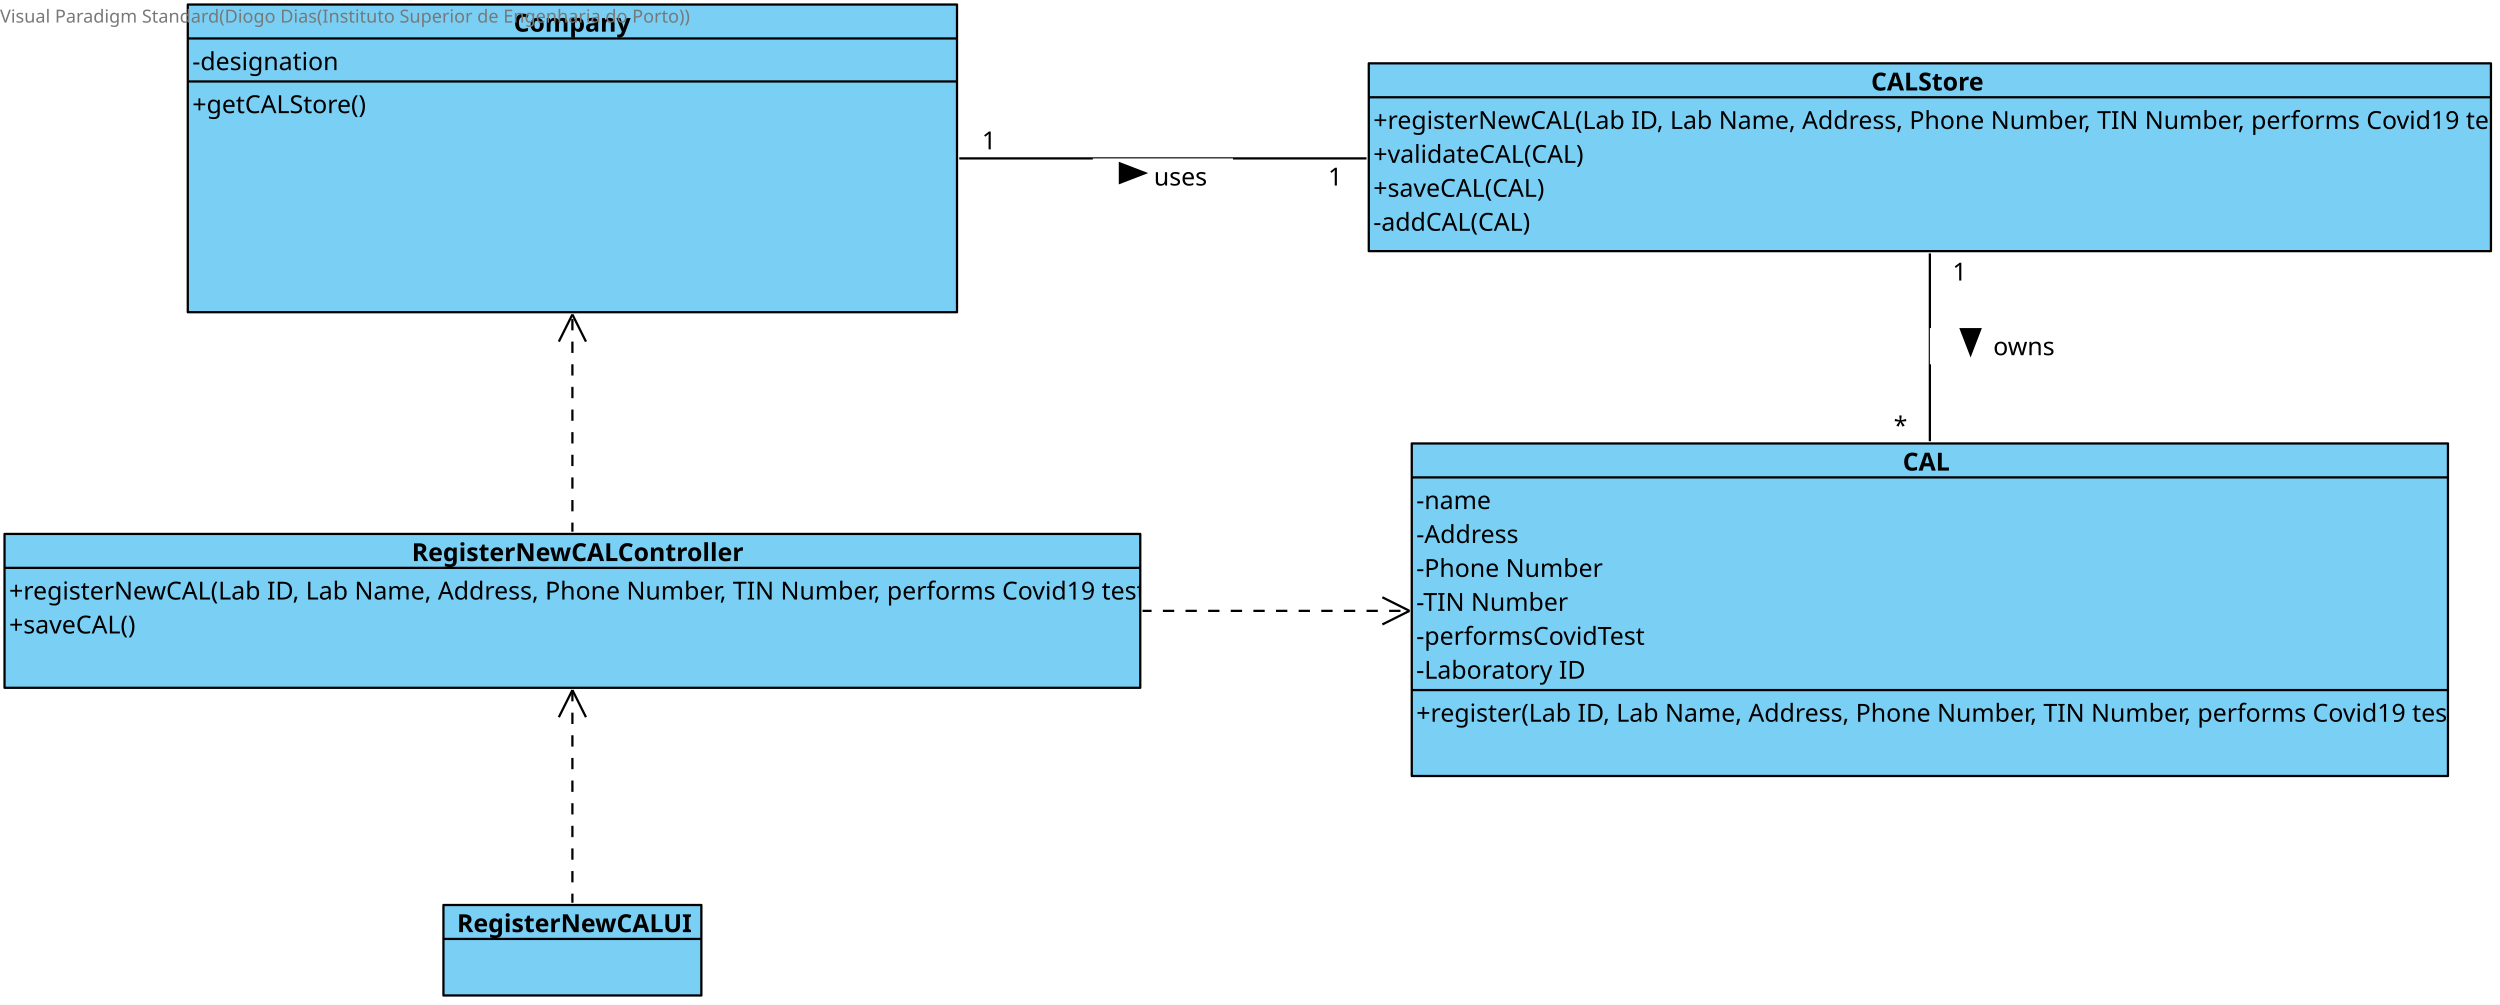
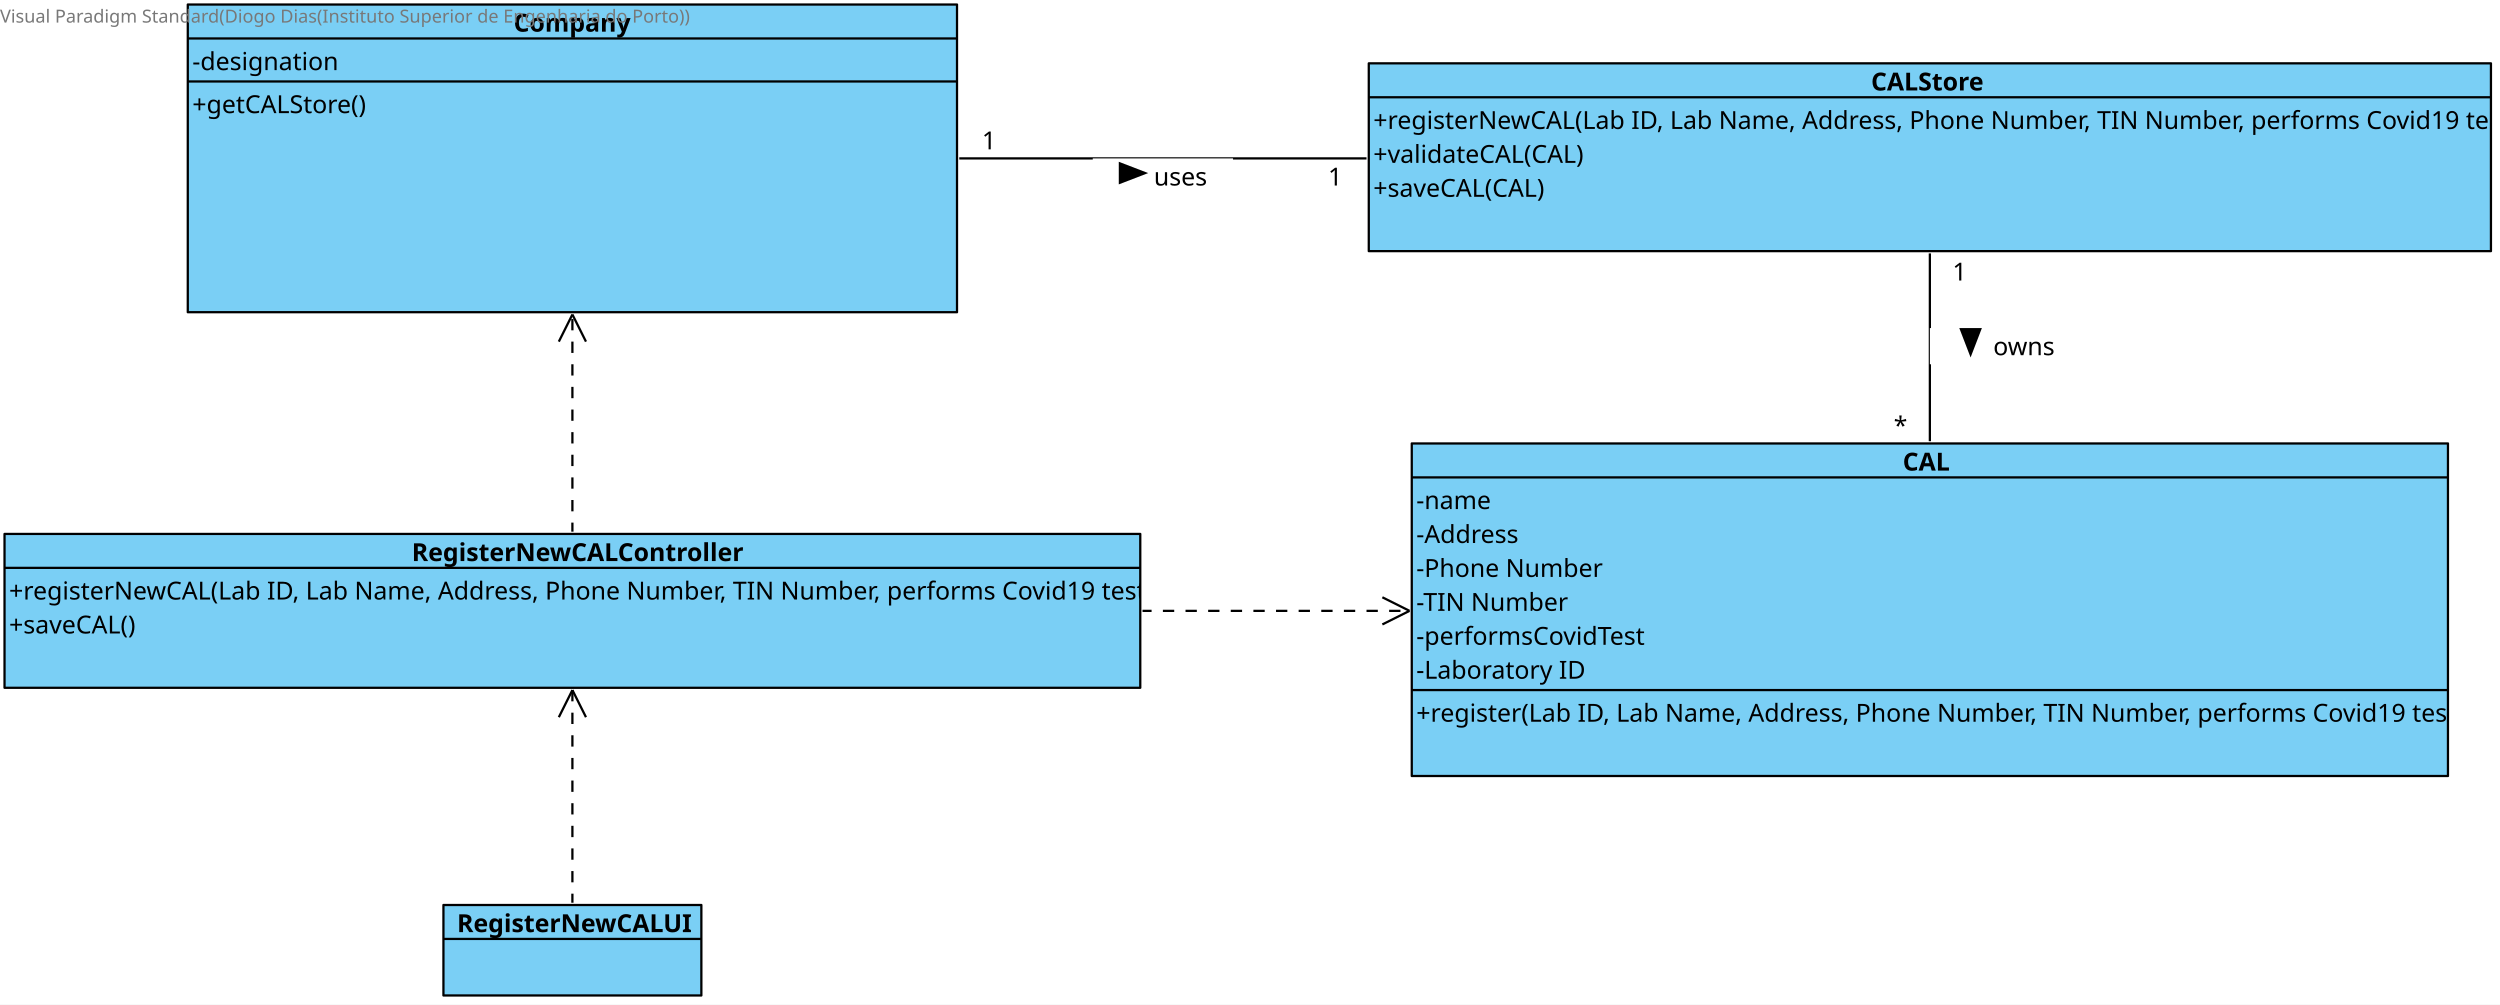
<svg xmlns="http://www.w3.org/2000/svg" fill-opacity="0" color-rendering="auto" color-interpolation="auto" text-rendering="auto" stroke="rgb(0,0,0)" stroke-linecap="square" width="1105" stroke-miterlimit="10" shape-rendering="auto" stroke-opacity="0" fill="rgb(0,0,0)" stroke-dasharray="none" font-weight="normal" stroke-width="1" height="444" font-family="'Dialog'" font-style="normal" stroke-linejoin="miter" font-size="12px" stroke-dashoffset="0" image-rendering="auto">
  <defs id="genericDefs" />
  <g>
    <defs id="defs1">
      <clipPath clipPathUnits="userSpaceOnUse" id="clipPath1">
        <path d="M-7 -7 L351 -7 L351 147 L-7 147 L-7 -7 Z" />
      </clipPath>
      <clipPath clipPathUnits="userSpaceOnUse" id="clipPath2">
        <path d="M0 0 L0 121 L340 121 L340 0 Z" />
      </clipPath>
      <clipPath clipPathUnits="userSpaceOnUse" id="clipPath3">
        <path d="M0 0 L0 15 L340 15 L340 0 Z" />
      </clipPath>
      <clipPath clipPathUnits="userSpaceOnUse" id="clipPath4">
        <path d="M-7 -7 L469 -7 L469 158 L-7 158 L-7 -7 Z" />
      </clipPath>
      <clipPath clipPathUnits="userSpaceOnUse" id="clipPath5">
        <path d="M0 0 L0 132 L458 132 L458 0 Z" />
      </clipPath>
      <clipPath clipPathUnits="userSpaceOnUse" id="clipPath6">
        <path d="M0 0 L0 15 L458 15 L458 0 Z" />
      </clipPath>
      <clipPath clipPathUnits="userSpaceOnUse" id="clipPath7">
        <path d="M-7 -7 L125 -7 L125 51 L-7 51 L-7 -7 Z" />
      </clipPath>
      <clipPath clipPathUnits="userSpaceOnUse" id="clipPath8">
        <path d="M0 0 L0 25 L114 25 L114 0 Z" />
      </clipPath>
      <clipPath clipPathUnits="userSpaceOnUse" id="clipPath9">
        <path d="M0 0 L0 15 L114 15 L114 0 Z" />
      </clipPath>
      <clipPath clipPathUnits="userSpaceOnUse" id="clipPath10">
        <path d="M-7 -7 L513 -7 L513 79 L-7 79 L-7 -7 Z" />
      </clipPath>
      <clipPath clipPathUnits="userSpaceOnUse" id="clipPath11">
        <path d="M0 0 L0 53 L502 53 L502 0 Z" />
      </clipPath>
      <clipPath clipPathUnits="userSpaceOnUse" id="clipPath12">
        <path d="M0 0 L0 15 L502 15 L502 0 Z" />
      </clipPath>
      <clipPath clipPathUnits="userSpaceOnUse" id="clipPath13">
        <path d="M-7 -7 L507 -7 L507 94 L-7 94 L-7 -7 Z" />
      </clipPath>
      <clipPath clipPathUnits="userSpaceOnUse" id="clipPath14">
        <path d="M0 0 L0 68 L496 68 L496 0 Z" />
      </clipPath>
      <clipPath clipPathUnits="userSpaceOnUse" id="clipPath15">
        <path d="M0 0 L0 15 L496 15 L496 0 Z" />
      </clipPath>
      <clipPath clipPathUnits="userSpaceOnUse" id="clipPath16">
        <path d="M-7 -7 L51 -7 L51 51 L-7 51 L-7 -7 Z" />
      </clipPath>
      <clipPath clipPathUnits="userSpaceOnUse" id="clipPath17">
        <path d="M0 0 L0 40 L40 40 L40 0 Z" />
      </clipPath>
      <clipPath clipPathUnits="userSpaceOnUse" id="clipPath18">
        <path d="M0 0 L104 0 L104 187 L0 187 L0 0 Z" />
      </clipPath>
      <clipPath clipPathUnits="userSpaceOnUse" id="clipPath19">
        <path d="M0 0 L0 187 L104 187 L104 99 L50 99 L50 83 L104 83 L104 0 Z" />
      </clipPath>
      <clipPath clipPathUnits="userSpaceOnUse" id="clipPath20">
        <path d="M0 0 L104 0 L104 200 L0 200 L0 0 Z" />
      </clipPath>
      <clipPath clipPathUnits="userSpaceOnUse" id="clipPath21">
        <path d="M0 0 L0 200 L104 200 L104 0 Z" />
      </clipPath>
      <clipPath clipPathUnits="userSpaceOnUse" id="clipPath22">
        <path d="M0 0 L222 0 L222 104 L0 104 L0 0 Z" />
      </clipPath>
      <clipPath clipPathUnits="userSpaceOnUse" id="clipPath23">
        <path d="M0 0 L0 104 L222 104 L222 0 Z" />
      </clipPath>
      <clipPath clipPathUnits="userSpaceOnUse" id="clipPath24">
        <path d="M0 0 L104 0 L104 198 L0 198 L0 0 Z" />
      </clipPath>
      <clipPath clipPathUnits="userSpaceOnUse" id="clipPath25">
        <path d="M0 0 L0 198 L104 198 L104 0 Z" />
      </clipPath>
      <clipPath clipPathUnits="userSpaceOnUse" id="clipPath26">
        <path d="M0 0 L284 0 L284 104 L0 104 L0 0 Z" />
      </clipPath>
      <clipPath clipPathUnits="userSpaceOnUse" id="clipPath27">
        <path d="M171 50 L171 66 L109 66 L109 50 ZM0 0 L0 104 L284 104 L284 0 Z" />
      </clipPath>
      <clipPath clipPathUnits="userSpaceOnUse" id="clipPath28">
        <path d="M-62 -16 L124 -16 L124 32 L-62 32 L-62 -16 Z" />
      </clipPath>
      <clipPath clipPathUnits="userSpaceOnUse" id="clipPath29">
        <path d="M-72 -16 L114 -16 L114 32 L-72 32 L-72 -16 Z" />
      </clipPath>
      <clipPath clipPathUnits="userSpaceOnUse" id="clipPath30">
        <path d="M-64 -16 L128 -16 L128 32 L-64 32 L-64 -16 Z" />
      </clipPath>
      <clipPath clipPathUnits="userSpaceOnUse" id="clipPath31">
        <path d="M-74 -16 L118 -16 L118 32 L-74 32 L-74 -16 Z" />
      </clipPath>
    </defs>
    <g fill="white" text-rendering="geometricPrecision" fill-opacity="1" stroke-opacity="1" stroke="white">
      <rect x="0" width="1105" height="444" y="0" stroke="none" />
    </g>
    <g font-size="11px" transform="translate(83,2)" fill-opacity="1" fill="rgb(122,207,245)" text-rendering="geometricPrecision" image-rendering="optimizeQuality" font-family="sans-serif" stroke="rgb(122,207,245)" font-weight="bold" stroke-opacity="1">
      <rect x="0" width="340" height="136" y="0" clip-path="url(#clipPath1)" stroke="none" />
    </g>
    <g fill-opacity="1" text-rendering="geometricPrecision" stroke="black" stroke-linecap="butt" transform="translate(83,2)" stroke-miterlimit="0" stroke-opacity="1" fill="black" font-weight="bold" font-family="sans-serif" stroke-linejoin="round" font-size="11px" image-rendering="optimizeQuality">
      <rect fill="none" x="0" width="340" height="136" y="0" clip-path="url(#clipPath1)" />
      <line y2="15" fill="none" x1="0" clip-path="url(#clipPath1)" x2="340" y1="15" />
    </g>
    <g font-size="11px" transform="matrix(1,0,0,1,83,17)" fill-opacity="1" fill="black" text-rendering="geometricPrecision" image-rendering="optimizeQuality" font-family="sans-serif" stroke="black" stroke-opacity="1">
      <text x="2" xml:space="preserve" y="14" clip-path="url(#clipPath2)" stroke="none">-designation</text>
    </g>
    <g stroke-linecap="butt" font-size="11px" transform="matrix(1,0,0,1,83,17)" fill-opacity="1" fill="black" text-rendering="geometricPrecision" image-rendering="optimizeQuality" font-family="sans-serif" stroke-linejoin="bevel" stroke="black" stroke-opacity="1" stroke-miterlimit="0">
      <line y2="19" fill="none" x1="0" clip-path="url(#clipPath2)" x2="340" y1="19" />
    </g>
    <g font-size="11px" transform="matrix(1,0,0,1,83,17)" fill-opacity="1" fill="black" text-rendering="geometricPrecision" image-rendering="optimizeQuality" font-family="sans-serif" stroke="black" stroke-opacity="1">
      <text x="2" xml:space="preserve" y="33" clip-path="url(#clipPath2)" stroke="none">+getCALStore()</text>
    </g>
    <g font-size="11px" transform="translate(83,2)" fill-opacity="1" fill="black" text-rendering="geometricPrecision" image-rendering="optimizeQuality" font-family="sans-serif" stroke="black" font-weight="bold" stroke-opacity="1">
      <text x="144" xml:space="preserve" y="12" clip-path="url(#clipPath3)" stroke="none">Company</text>
    </g>
    <g font-size="11px" transform="translate(624,196)" fill-opacity="1" fill="rgb(122,207,245)" text-rendering="geometricPrecision" image-rendering="optimizeQuality" font-family="sans-serif" stroke="rgb(122,207,245)" font-weight="bold" stroke-opacity="1">
      <rect x="0" width="458" height="147" y="0" clip-path="url(#clipPath4)" stroke="none" />
    </g>
    <g fill-opacity="1" text-rendering="geometricPrecision" stroke="black" stroke-linecap="butt" transform="translate(624,196)" stroke-miterlimit="0" stroke-opacity="1" fill="black" font-weight="bold" font-family="sans-serif" stroke-linejoin="round" font-size="11px" image-rendering="optimizeQuality">
      <rect fill="none" x="0" width="458" height="147" y="0" clip-path="url(#clipPath4)" />
      <line y2="15" fill="none" x1="0" clip-path="url(#clipPath4)" x2="458" y1="15" />
    </g>
    <g font-size="11px" transform="matrix(1,0,0,1,624,211)" fill-opacity="1" fill="black" text-rendering="geometricPrecision" image-rendering="optimizeQuality" font-family="sans-serif" stroke="black" stroke-opacity="1">
      <text x="2" xml:space="preserve" y="14" clip-path="url(#clipPath5)" stroke="none">-name</text>
    </g>
    <g font-size="11px" transform="matrix(1,0,0,1,624,211)" fill-opacity="1" fill="black" text-rendering="geometricPrecision" image-rendering="optimizeQuality" font-family="sans-serif" stroke="black" stroke-opacity="1">
      <text x="2" xml:space="preserve" y="29" clip-path="url(#clipPath5)" stroke="none">-Address</text>
    </g>
    <g font-size="11px" transform="matrix(1,0,0,1,624,211)" fill-opacity="1" fill="black" text-rendering="geometricPrecision" image-rendering="optimizeQuality" font-family="sans-serif" stroke="black" stroke-opacity="1">
      <text x="2" xml:space="preserve" y="44" clip-path="url(#clipPath5)" stroke="none">-Phone Number</text>
    </g>
    <g font-size="11px" transform="matrix(1,0,0,1,624,211)" fill-opacity="1" fill="black" text-rendering="geometricPrecision" image-rendering="optimizeQuality" font-family="sans-serif" stroke="black" stroke-opacity="1">
      <text x="2" xml:space="preserve" y="59" clip-path="url(#clipPath5)" stroke="none">-TIN Number</text>
    </g>
    <g font-size="11px" transform="matrix(1,0,0,1,624,211)" fill-opacity="1" fill="black" text-rendering="geometricPrecision" image-rendering="optimizeQuality" font-family="sans-serif" stroke="black" stroke-opacity="1">
      <text x="2" xml:space="preserve" y="74" clip-path="url(#clipPath5)" stroke="none">-performsCovidTest</text>
    </g>
    <g font-size="11px" transform="matrix(1,0,0,1,624,211)" fill-opacity="1" fill="black" text-rendering="geometricPrecision" image-rendering="optimizeQuality" font-family="sans-serif" stroke="black" stroke-opacity="1">
      <text x="2" xml:space="preserve" y="89" clip-path="url(#clipPath5)" stroke="none">-Laboratory ID</text>
      <line stroke-linecap="butt" clip-path="url(#clipPath5)" fill="none" x1="0" x2="458" y1="94" y2="94" stroke-linejoin="bevel" stroke-miterlimit="0" />
    </g>
    <g font-size="11px" transform="matrix(1,0,0,1,624,211)" fill-opacity="1" fill="black" text-rendering="geometricPrecision" image-rendering="optimizeQuality" font-family="sans-serif" stroke="black" stroke-opacity="1">
      <text x="2" xml:space="preserve" y="108" clip-path="url(#clipPath5)" stroke="none">+register(Lab ID, Lab Name, Address, Phone Number, TIN Number, performs Covid19 tests)</text>
    </g>
    <g font-size="11px" transform="translate(624,196)" fill-opacity="1" fill="black" text-rendering="geometricPrecision" image-rendering="optimizeQuality" font-family="sans-serif" stroke="black" font-weight="bold" stroke-opacity="1">
      <text x="217" xml:space="preserve" y="12" clip-path="url(#clipPath6)" stroke="none">CAL</text>
    </g>
    <g font-size="11px" transform="translate(196,400)" fill-opacity="1" fill="rgb(122,207,245)" text-rendering="geometricPrecision" image-rendering="optimizeQuality" font-family="sans-serif" stroke="rgb(122,207,245)" font-weight="bold" stroke-opacity="1">
      <rect x="0" width="114" height="40" y="0" clip-path="url(#clipPath7)" stroke="none" />
    </g>
    <g fill-opacity="1" text-rendering="geometricPrecision" stroke="black" stroke-linecap="butt" transform="translate(196,400)" stroke-miterlimit="0" stroke-opacity="1" fill="black" font-weight="bold" font-family="sans-serif" stroke-linejoin="round" font-size="11px" image-rendering="optimizeQuality">
      <rect fill="none" x="0" width="114" height="40" y="0" clip-path="url(#clipPath7)" />
      <line y2="15" fill="none" x1="0" clip-path="url(#clipPath7)" x2="114" y1="15" />
    </g>
    <g font-size="11px" transform="translate(196,400)" fill-opacity="1" fill="black" text-rendering="geometricPrecision" image-rendering="optimizeQuality" font-family="sans-serif" stroke="black" font-weight="bold" stroke-opacity="1">
      <text x="6" xml:space="preserve" y="12" clip-path="url(#clipPath9)" stroke="none">RegisterNewCALUI</text>
    </g>
    <g font-size="11px" transform="translate(2,236)" fill-opacity="1" fill="rgb(122,207,245)" text-rendering="geometricPrecision" image-rendering="optimizeQuality" font-family="sans-serif" stroke="rgb(122,207,245)" font-weight="bold" stroke-opacity="1">
      <rect x="0" width="502" height="68" y="0" clip-path="url(#clipPath10)" stroke="none" />
    </g>
    <g fill-opacity="1" text-rendering="geometricPrecision" stroke="black" stroke-linecap="butt" transform="translate(2,236)" stroke-miterlimit="0" stroke-opacity="1" fill="black" font-weight="bold" font-family="sans-serif" stroke-linejoin="round" font-size="11px" image-rendering="optimizeQuality">
      <rect fill="none" x="0" width="502" height="68" y="0" clip-path="url(#clipPath10)" />
      <line y2="15" fill="none" x1="0" clip-path="url(#clipPath10)" x2="502" y1="15" />
    </g>
    <g font-size="11px" transform="matrix(1,0,0,1,2,251)" fill-opacity="1" fill="black" text-rendering="geometricPrecision" image-rendering="optimizeQuality" font-family="sans-serif" stroke="black" stroke-opacity="1">
      <text x="2" xml:space="preserve" y="14" clip-path="url(#clipPath11)" stroke="none">+registerNewCAL(Lab ID, Lab Name, Address, Phone Number, TIN Number, performs Covid19 tests)</text>
    </g>
    <g font-size="11px" transform="matrix(1,0,0,1,2,251)" fill-opacity="1" fill="black" text-rendering="geometricPrecision" image-rendering="optimizeQuality" font-family="sans-serif" stroke="black" stroke-opacity="1">
      <text x="2" xml:space="preserve" y="29" clip-path="url(#clipPath11)" stroke="none">+saveCAL()</text>
    </g>
    <g font-size="11px" transform="translate(2,236)" fill-opacity="1" fill="black" text-rendering="geometricPrecision" image-rendering="optimizeQuality" font-family="sans-serif" stroke="black" font-weight="bold" stroke-opacity="1">
      <text x="180" xml:space="preserve" y="12" clip-path="url(#clipPath12)" stroke="none">RegisterNewCALController</text>
    </g>
    <g font-size="11px" transform="translate(605,28)" fill-opacity="1" fill="rgb(122,207,245)" text-rendering="geometricPrecision" image-rendering="optimizeQuality" font-family="sans-serif" stroke="rgb(122,207,245)" font-weight="bold" stroke-opacity="1">
      <rect x="0" width="496" height="83" y="0" clip-path="url(#clipPath13)" stroke="none" />
    </g>
    <g fill-opacity="1" text-rendering="geometricPrecision" stroke="black" stroke-linecap="butt" transform="translate(605,28)" stroke-miterlimit="0" stroke-opacity="1" fill="black" font-weight="bold" font-family="sans-serif" stroke-linejoin="round" font-size="11px" image-rendering="optimizeQuality">
      <rect fill="none" x="0" width="496" height="83" y="0" clip-path="url(#clipPath13)" />
      <line y2="15" fill="none" x1="0" clip-path="url(#clipPath13)" x2="496" y1="15" />
    </g>
    <g font-size="11px" transform="matrix(1,0,0,1,605,43)" fill-opacity="1" fill="black" text-rendering="geometricPrecision" image-rendering="optimizeQuality" font-family="sans-serif" stroke="black" stroke-opacity="1">
      <text x="2" xml:space="preserve" y="14" clip-path="url(#clipPath14)" stroke="none">+registerNewCAL(Lab ID, Lab Name, Address, Phone Number, TIN Number, performs Covid19 test)</text>
    </g>
    <g font-size="11px" transform="matrix(1,0,0,1,605,43)" fill-opacity="1" fill="black" text-rendering="geometricPrecision" image-rendering="optimizeQuality" font-family="sans-serif" stroke="black" stroke-opacity="1">
      <text x="2" xml:space="preserve" y="29" clip-path="url(#clipPath14)" stroke="none">+validateCAL(CAL)</text>
    </g>
    <g font-size="11px" transform="matrix(1,0,0,1,605,43)" fill-opacity="1" fill="black" text-rendering="geometricPrecision" image-rendering="optimizeQuality" font-family="sans-serif" stroke="black" stroke-opacity="1">
      <text x="2" xml:space="preserve" y="44" clip-path="url(#clipPath14)" stroke="none">+saveCAL(CAL)</text>
    </g>
-     <g font-size="11px" transform="matrix(1,0,0,1,605,43)" fill-opacity="1" fill="black" text-rendering="geometricPrecision" image-rendering="optimizeQuality" font-family="sans-serif" stroke="black" stroke-opacity="1">
-       <text x="2" xml:space="preserve" y="59" clip-path="url(#clipPath14)" stroke="none">-addCAL(CAL)</text>
-     </g>
    <g font-size="11px" transform="translate(605,28)" fill-opacity="1" fill="black" text-rendering="geometricPrecision" image-rendering="optimizeQuality" font-family="sans-serif" stroke="black" font-weight="bold" stroke-opacity="1">
      <text x="222" xml:space="preserve" y="12" clip-path="url(#clipPath15)" stroke="none">CALStore</text>
    </g>
+     <g font-size="11px" transform="translate(847,100)" fill-opacity="1" fill="black" text-rendering="geometricPrecision" image-rendering="optimizeQuality" font-family="sans-serif" stroke="black" stroke-opacity="1">
+       <text x="16" xml:space="preserve" y="24" clip-path="url(#clipPath17)" stroke="none">1</text>
+     </g>
+     <g font-size="11px" transform="translate(820,168)" fill-opacity="1" fill="black" text-rendering="geometricPrecision" image-rendering="optimizeQuality" font-family="sans-serif" stroke="black" stroke-opacity="1">
+       <text x="17" xml:space="preserve" y="24" clip-path="url(#clipPath17)" stroke="none">*</text>
+     </g>
    <g font-size="11px" transform="translate(418,42)" fill-opacity="1" fill="black" text-rendering="geometricPrecision" image-rendering="optimizeQuality" font-family="sans-serif" stroke="black" stroke-opacity="1">
      <text x="16" xml:space="preserve" y="24" clip-path="url(#clipPath17)" stroke="none">1</text>
    </g>
    <g font-size="11px" transform="translate(571,58)" fill-opacity="1" fill="black" text-rendering="geometricPrecision" image-rendering="optimizeQuality" font-family="sans-serif" stroke="black" stroke-opacity="1">
-       <text x="16" xml:space="preserve" y="24" clip-path="url(#clipPath17)" stroke="none">1</text>
-     </g>
-     <g font-size="11px" transform="translate(820,168)" fill-opacity="1" fill="black" text-rendering="geometricPrecision" image-rendering="optimizeQuality" font-family="sans-serif" stroke="black" stroke-opacity="1">
-       <text x="17" xml:space="preserve" y="24" clip-path="url(#clipPath17)" stroke="none">*</text>
-     </g>
-     <g font-size="11px" transform="translate(847,100)" fill-opacity="1" fill="black" text-rendering="geometricPrecision" image-rendering="optimizeQuality" font-family="sans-serif" stroke="black" stroke-opacity="1">
      <text x="16" xml:space="preserve" y="24" clip-path="url(#clipPath17)" stroke="none">1</text>
    </g>
    <g stroke-linecap="butt" font-size="11px" transform="translate(803,62)" fill-opacity="1" fill="black" text-rendering="geometricPrecision" image-rendering="optimizeQuality" font-family="sans-serif" stroke-linejoin="round" stroke="black" stroke-opacity="1">
      <line y2="133" fill="none" x1="50" clip-path="url(#clipPath19)" x2="50" y1="50" />
    </g>
    <g fill-opacity="1" text-rendering="geometricPrecision" stroke="black" stroke-linecap="butt" transform="translate(203,89)" stroke-opacity="1" fill="black" stroke-dasharray="5" font-family="sans-serif" stroke-linejoin="round" font-size="11px" stroke-dashoffset="1" image-rendering="optimizeQuality">
      <line y2="50" fill="none" x1="50" clip-path="url(#clipPath21)" x2="50" y1="146" />
      <line clip-path="url(#clipPath21)" stroke-dashoffset="0" fill="none" x1="50" x2="44" y1="50" y2="62" stroke-dasharray="none" />
      <line clip-path="url(#clipPath21)" stroke-dashoffset="0" fill="none" x1="50" x2="56" y1="50" y2="62" stroke-dasharray="none" />
    </g>
    <g fill-opacity="1" text-rendering="geometricPrecision" stroke="black" stroke-linecap="butt" transform="translate(455,220)" stroke-opacity="1" fill="black" stroke-dasharray="5" font-family="sans-serif" stroke-linejoin="round" font-size="11px" stroke-dashoffset="1" image-rendering="optimizeQuality">
      <line y2="50" fill="none" x1="50" clip-path="url(#clipPath23)" x2="168" y1="50" />
      <line clip-path="url(#clipPath23)" stroke-dashoffset="0" fill="none" x1="168" x2="156" y1="50" y2="44" stroke-dasharray="none" />
      <line clip-path="url(#clipPath23)" stroke-dashoffset="0" fill="none" x1="168" x2="156" y1="50" y2="56" stroke-dasharray="none" />
    </g>
    <g fill-opacity="1" text-rendering="geometricPrecision" stroke="black" stroke-linecap="butt" transform="translate(203,255)" stroke-opacity="1" fill="black" stroke-dasharray="5" font-family="sans-serif" stroke-linejoin="round" font-size="11px" stroke-dashoffset="1" image-rendering="optimizeQuality">
      <line y2="50" fill="none" x1="50" clip-path="url(#clipPath25)" x2="50" y1="144" />
      <line clip-path="url(#clipPath25)" stroke-dashoffset="0" fill="none" x1="50" x2="44" y1="50" y2="62" stroke-dasharray="none" />
      <line clip-path="url(#clipPath25)" stroke-dashoffset="0" fill="none" x1="50" x2="56" y1="50" y2="62" stroke-dasharray="none" />
    </g>
    <g stroke-linecap="butt" font-size="11px" transform="translate(374,20)" fill-opacity="1" fill="black" text-rendering="geometricPrecision" image-rendering="optimizeQuality" font-family="sans-serif" stroke-linejoin="round" stroke="black" stroke-opacity="1">
      <line y2="50" fill="none" x1="50" clip-path="url(#clipPath27)" x2="230" y1="50" />
    </g>
    <g font-size="11px" transform="translate(493,70)" fill-opacity="1" fill="black" text-rendering="geometricPrecision" image-rendering="optimizeQuality" font-family="sans-serif" stroke="black" stroke-opacity="1">
      <path d="M14.5 6.5 L1.5 11.5 L1.5 1.5 Z" stroke="none" clip-path="url(#clipPath29)" />
      <text x="27" xml:space="preserve" y="12" clip-path="url(#clipPath28)" transform="translate(-10,0)" stroke="none">uses</text>
    </g>
    <g font-size="11px" transform="translate(863,145)" fill-opacity="1" fill="black" text-rendering="geometricPrecision" image-rendering="optimizeQuality" font-family="sans-serif" stroke="black" stroke-opacity="1">
      <path d="M8 13 L3 0 L13 0 Z" stroke="none" clip-path="url(#clipPath31)" />
      <text x="28" xml:space="preserve" y="12" clip-path="url(#clipPath30)" transform="translate(-10,0)" stroke="none">owns</text>
    </g>
    <g font-size="8px" fill-opacity="1" fill="rgb(120,120,120)" text-rendering="geometricPrecision" image-rendering="optimizeQuality" stroke="rgb(120,120,120)" stroke-opacity="1">
      <text x="0" xml:space="preserve" y="10" stroke="none">Visual Paradigm Standard(Diogo Dias(Instituto Superior de Engenharia do Porto))</text>
    </g>
  </g>
</svg>
